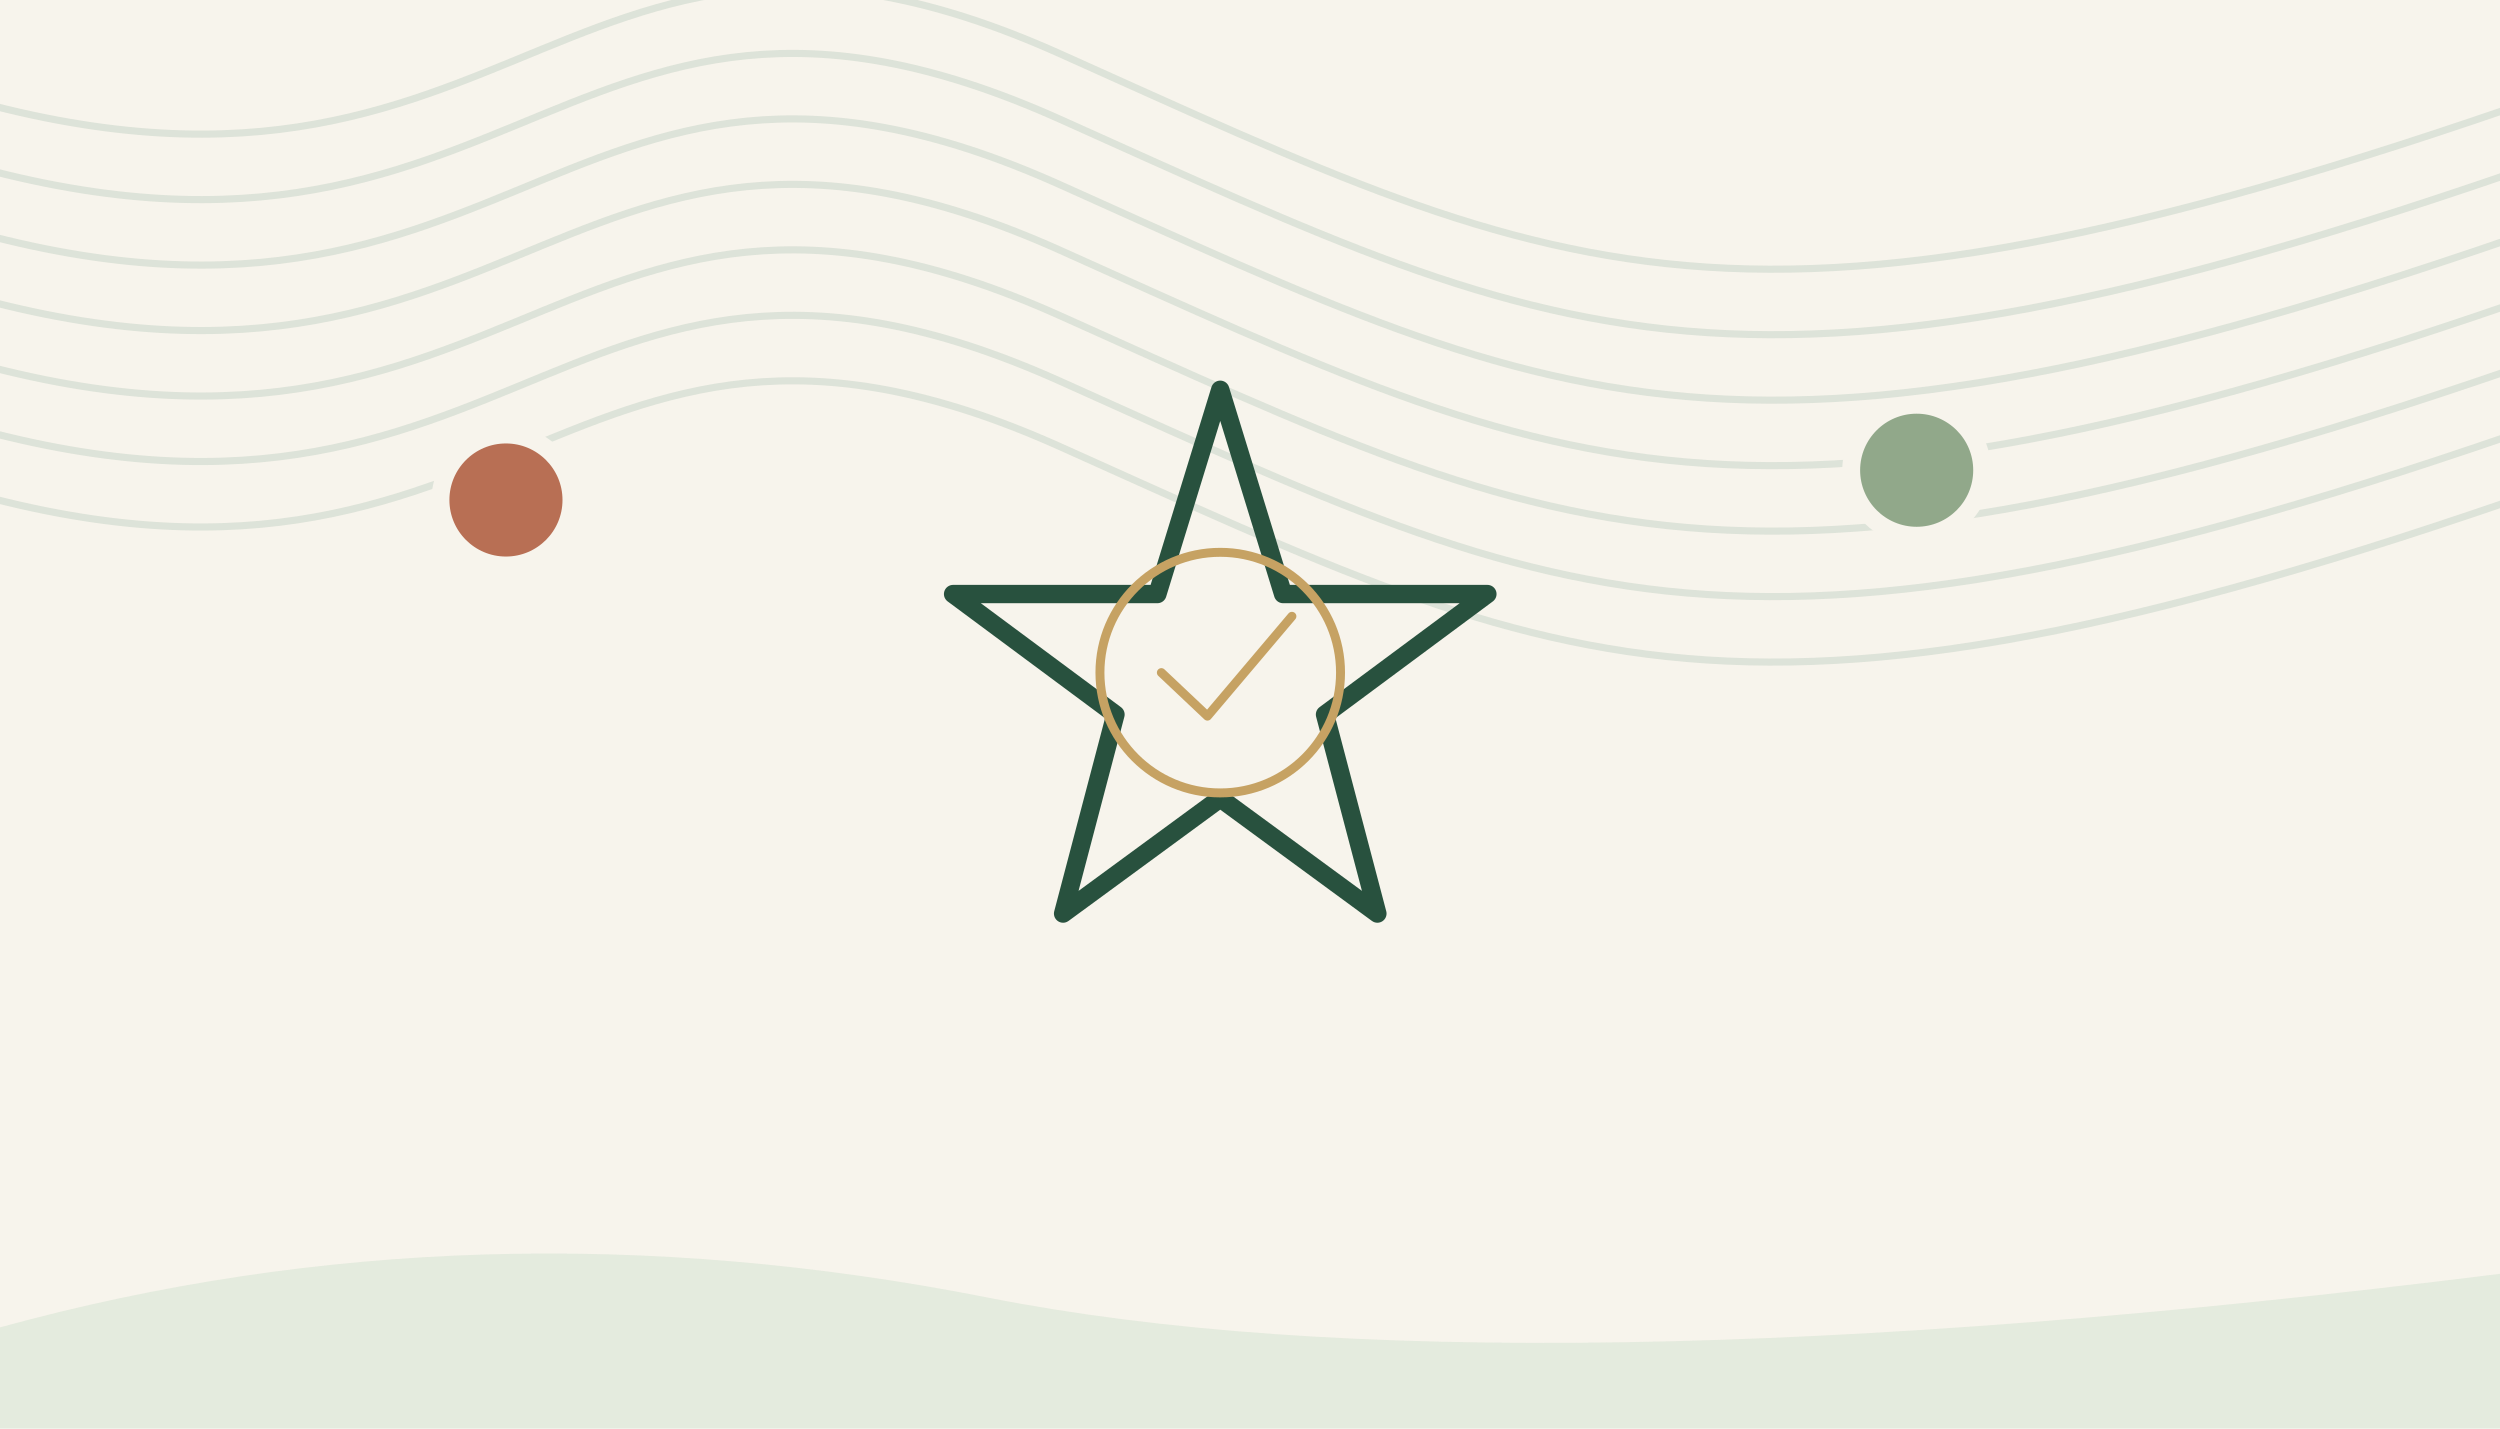
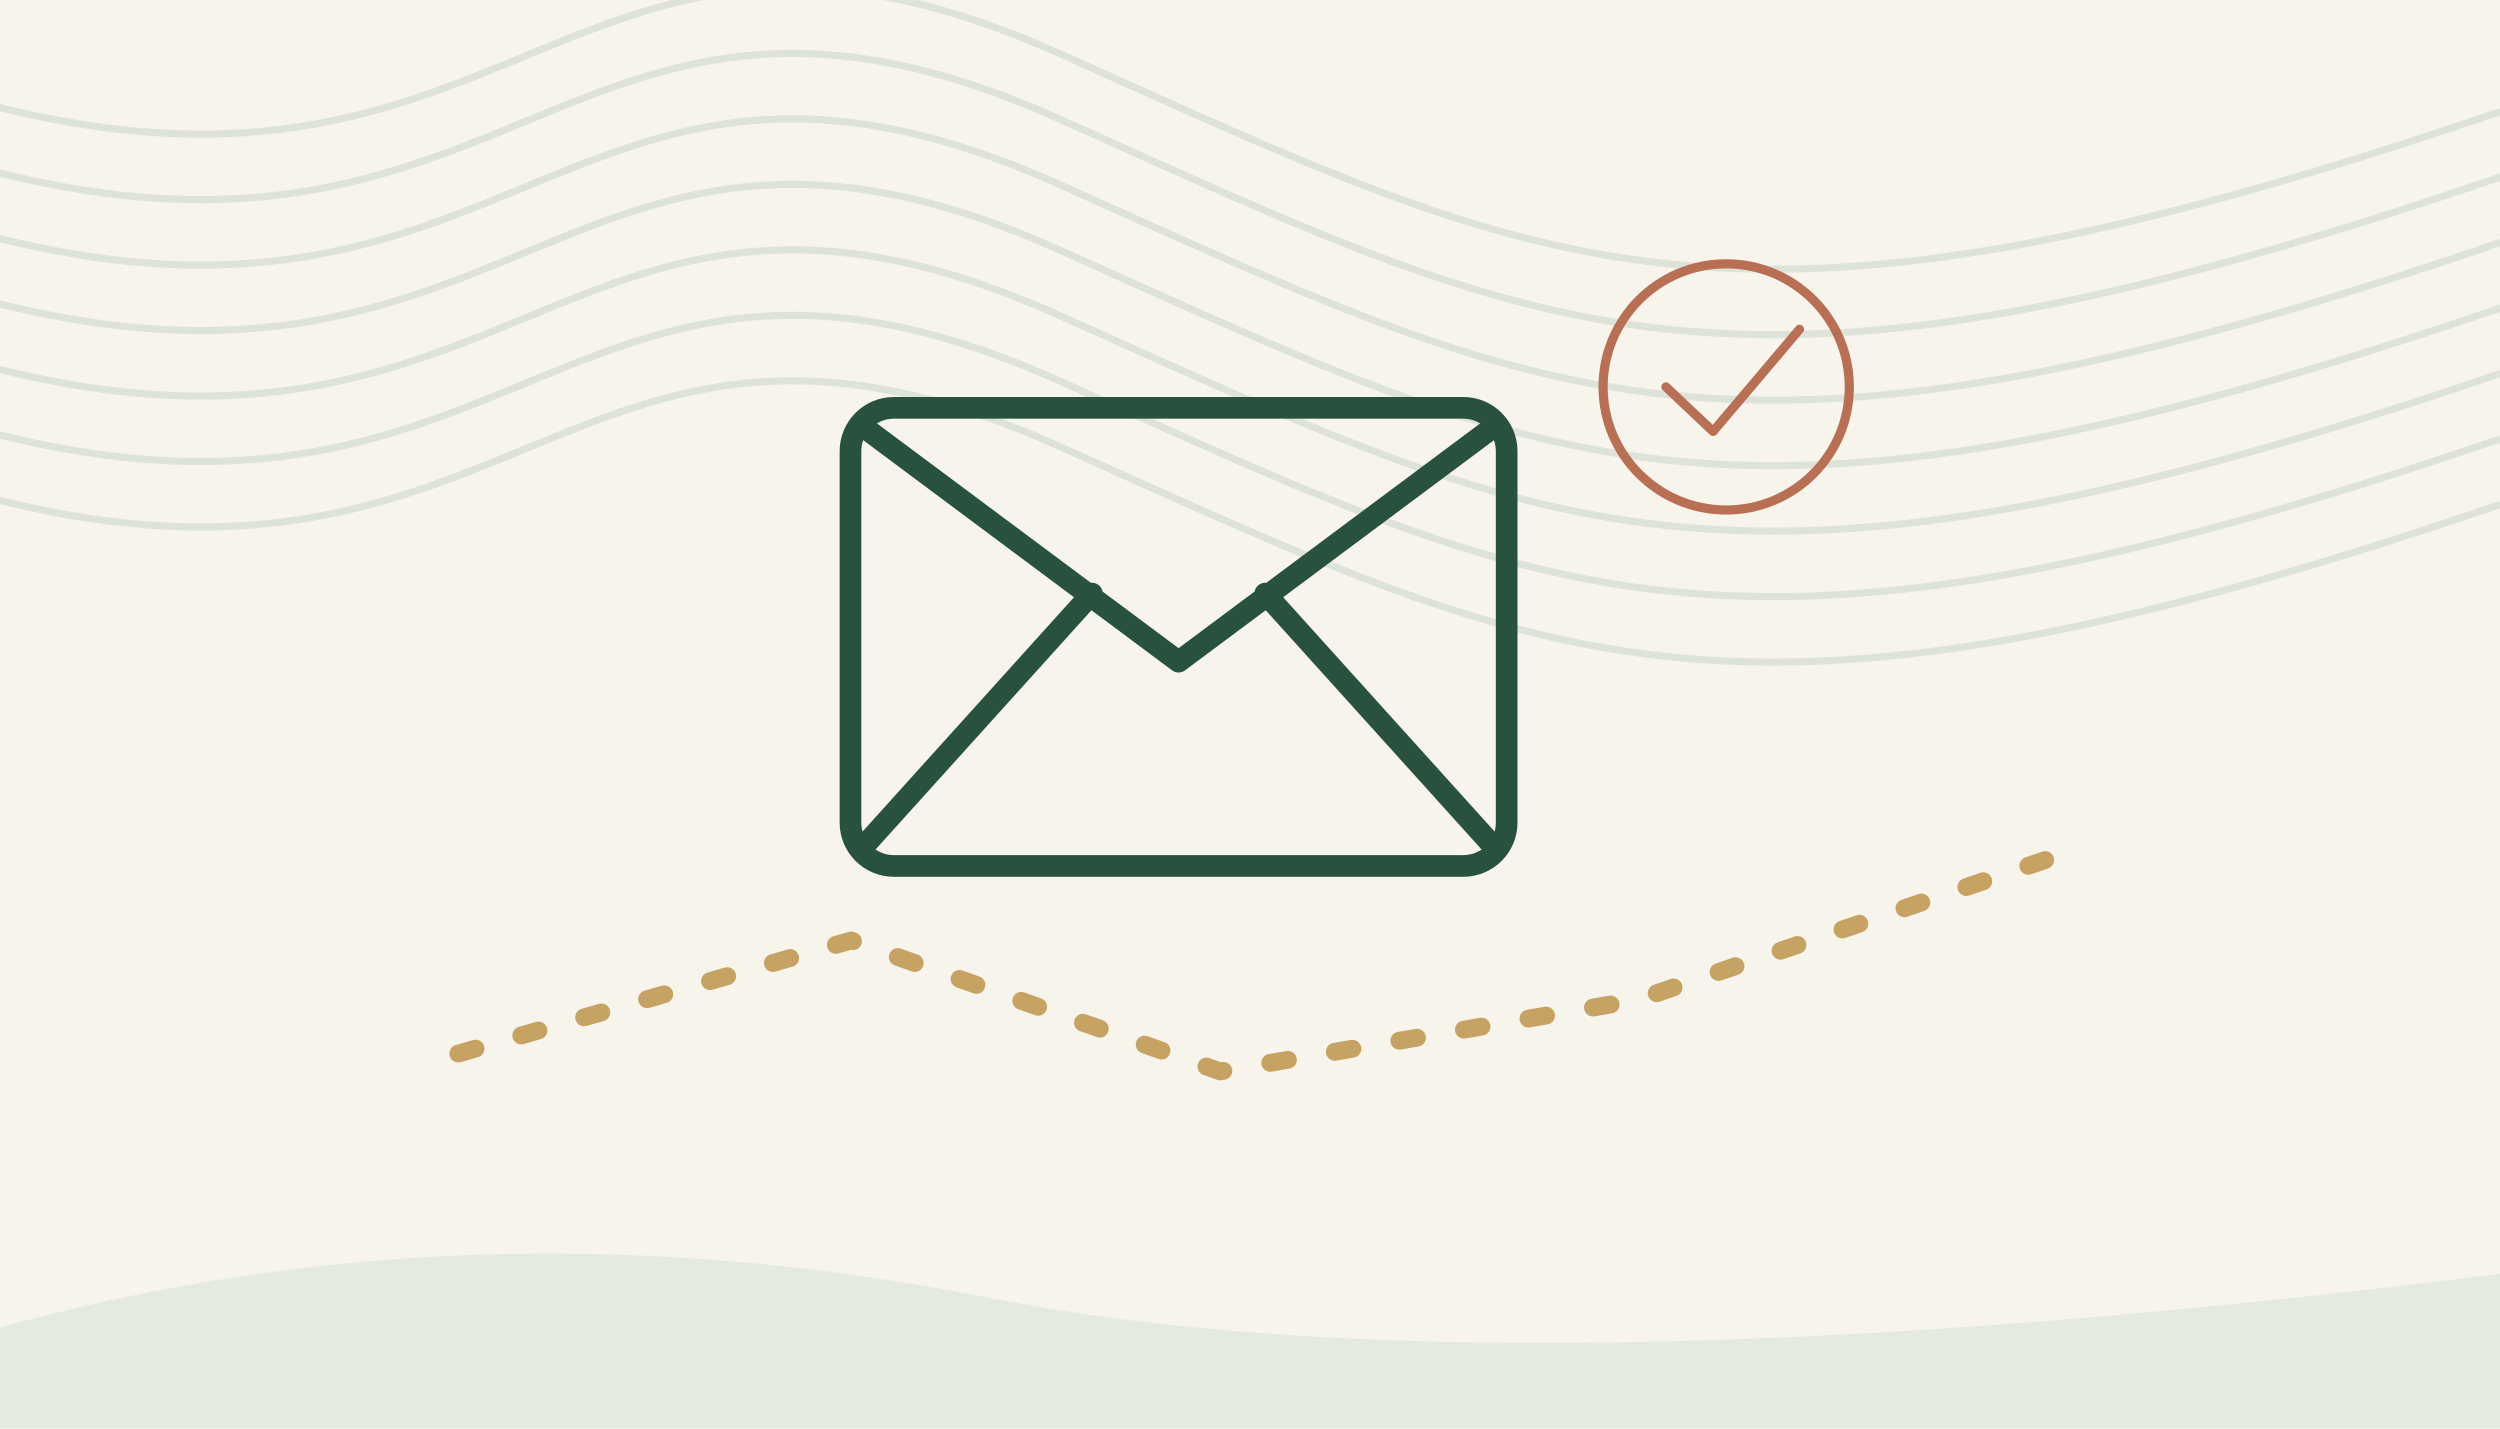
<svg xmlns="http://www.w3.org/2000/svg" width="420" height="240" viewBox="0 0 420 240" role="img">
  <rect width="420" height="240" fill="#F7F4EC" />
  <g opacity="0.78">
    <path d="M-20 12 C87 50 91 -30 178 9 S293 65 442 11" fill="none" stroke="#D6DED3" stroke-width="1.2" />
    <path d="M-20 23 C87 61 91 -19 178 20 S293 76 442 22" fill="none" stroke="#D6DED3" stroke-width="1.2" />
    <path d="M-20 34 C87 72 91 -8 178 31 S293 87 442 33" fill="none" stroke="#D6DED3" stroke-width="1.2" />
    <path d="M-20 45 C87 83 91 3 178 42 S293 98 442 44" fill="none" stroke="#D6DED3" stroke-width="1.2" />
    <path d="M-20 56 C87 94 91 14 178 53 S293 109 442 55" fill="none" stroke="#D6DED3" stroke-width="1.2" />
    <path d="M-20 67 C87 105 91 25 178 64 S293 120 442 66" fill="none" stroke="#D6DED3" stroke-width="1.2" />
    <path d="M-20 78 C87 116 91 36 178 75 S293 131 442 77" fill="none" stroke="#D6DED3" stroke-width="1.2" />
  </g>
  <path d="M0 223 Q80 201 166 218 T420 214 V240 H0 Z" fill="#DDE7D8" opacity="0.72" />
-   <g transform="translate(205 113) scale(0.88)" fill="none" stroke="#28513E" stroke-width="3.5" stroke-linecap="round" stroke-linejoin="round">
-     <path d="M0 -54 L12 -15 L51 -15 L20 8 L30 46 L0 24 L-30 46 L-20 8 L-51 -15 L-12 -15 Z" />
+   <g transform="translate(198 107) scale(1.04)" fill="none" stroke="#28513E" stroke-width="3.5" stroke-linecap="round" stroke-linejoin="round">
+     <rect x="-53" y="-37" width="106" height="74" rx="7" />
+     <path d="M-51 -34 L0 4 L51 -34 M-51 34 L-14 -7 M51 34 L14 -7" />
  </g>
-   <g transform="translate(205 113) scale(0.43)" fill="none" stroke="#C6A263" stroke-width="3.5" stroke-linecap="round" stroke-linejoin="round">
+   <g transform="translate(290 65) scale(0.44)" fill="none" stroke="#B86F54" stroke-width="3.5" stroke-linecap="round" stroke-linejoin="round">
    <circle r="47" />
    <path d="M-23 0 L-5 17 L28 -22" />
  </g>
-   <circle cx="85" cy="84" r="11" fill="#B86F54" stroke="#F7F4EC" stroke-width="3" />
-   <circle cx="322" cy="79" r="11" fill="#91A88A" stroke="#F7F4EC" stroke-width="3" />
+   <polyline points="77,177 143,158 205,180 275,168 345,144" fill="none" stroke="#C6A263" stroke-width="3" stroke-linecap="round" stroke-linejoin="round" stroke-dasharray="3 8" />
</svg>
